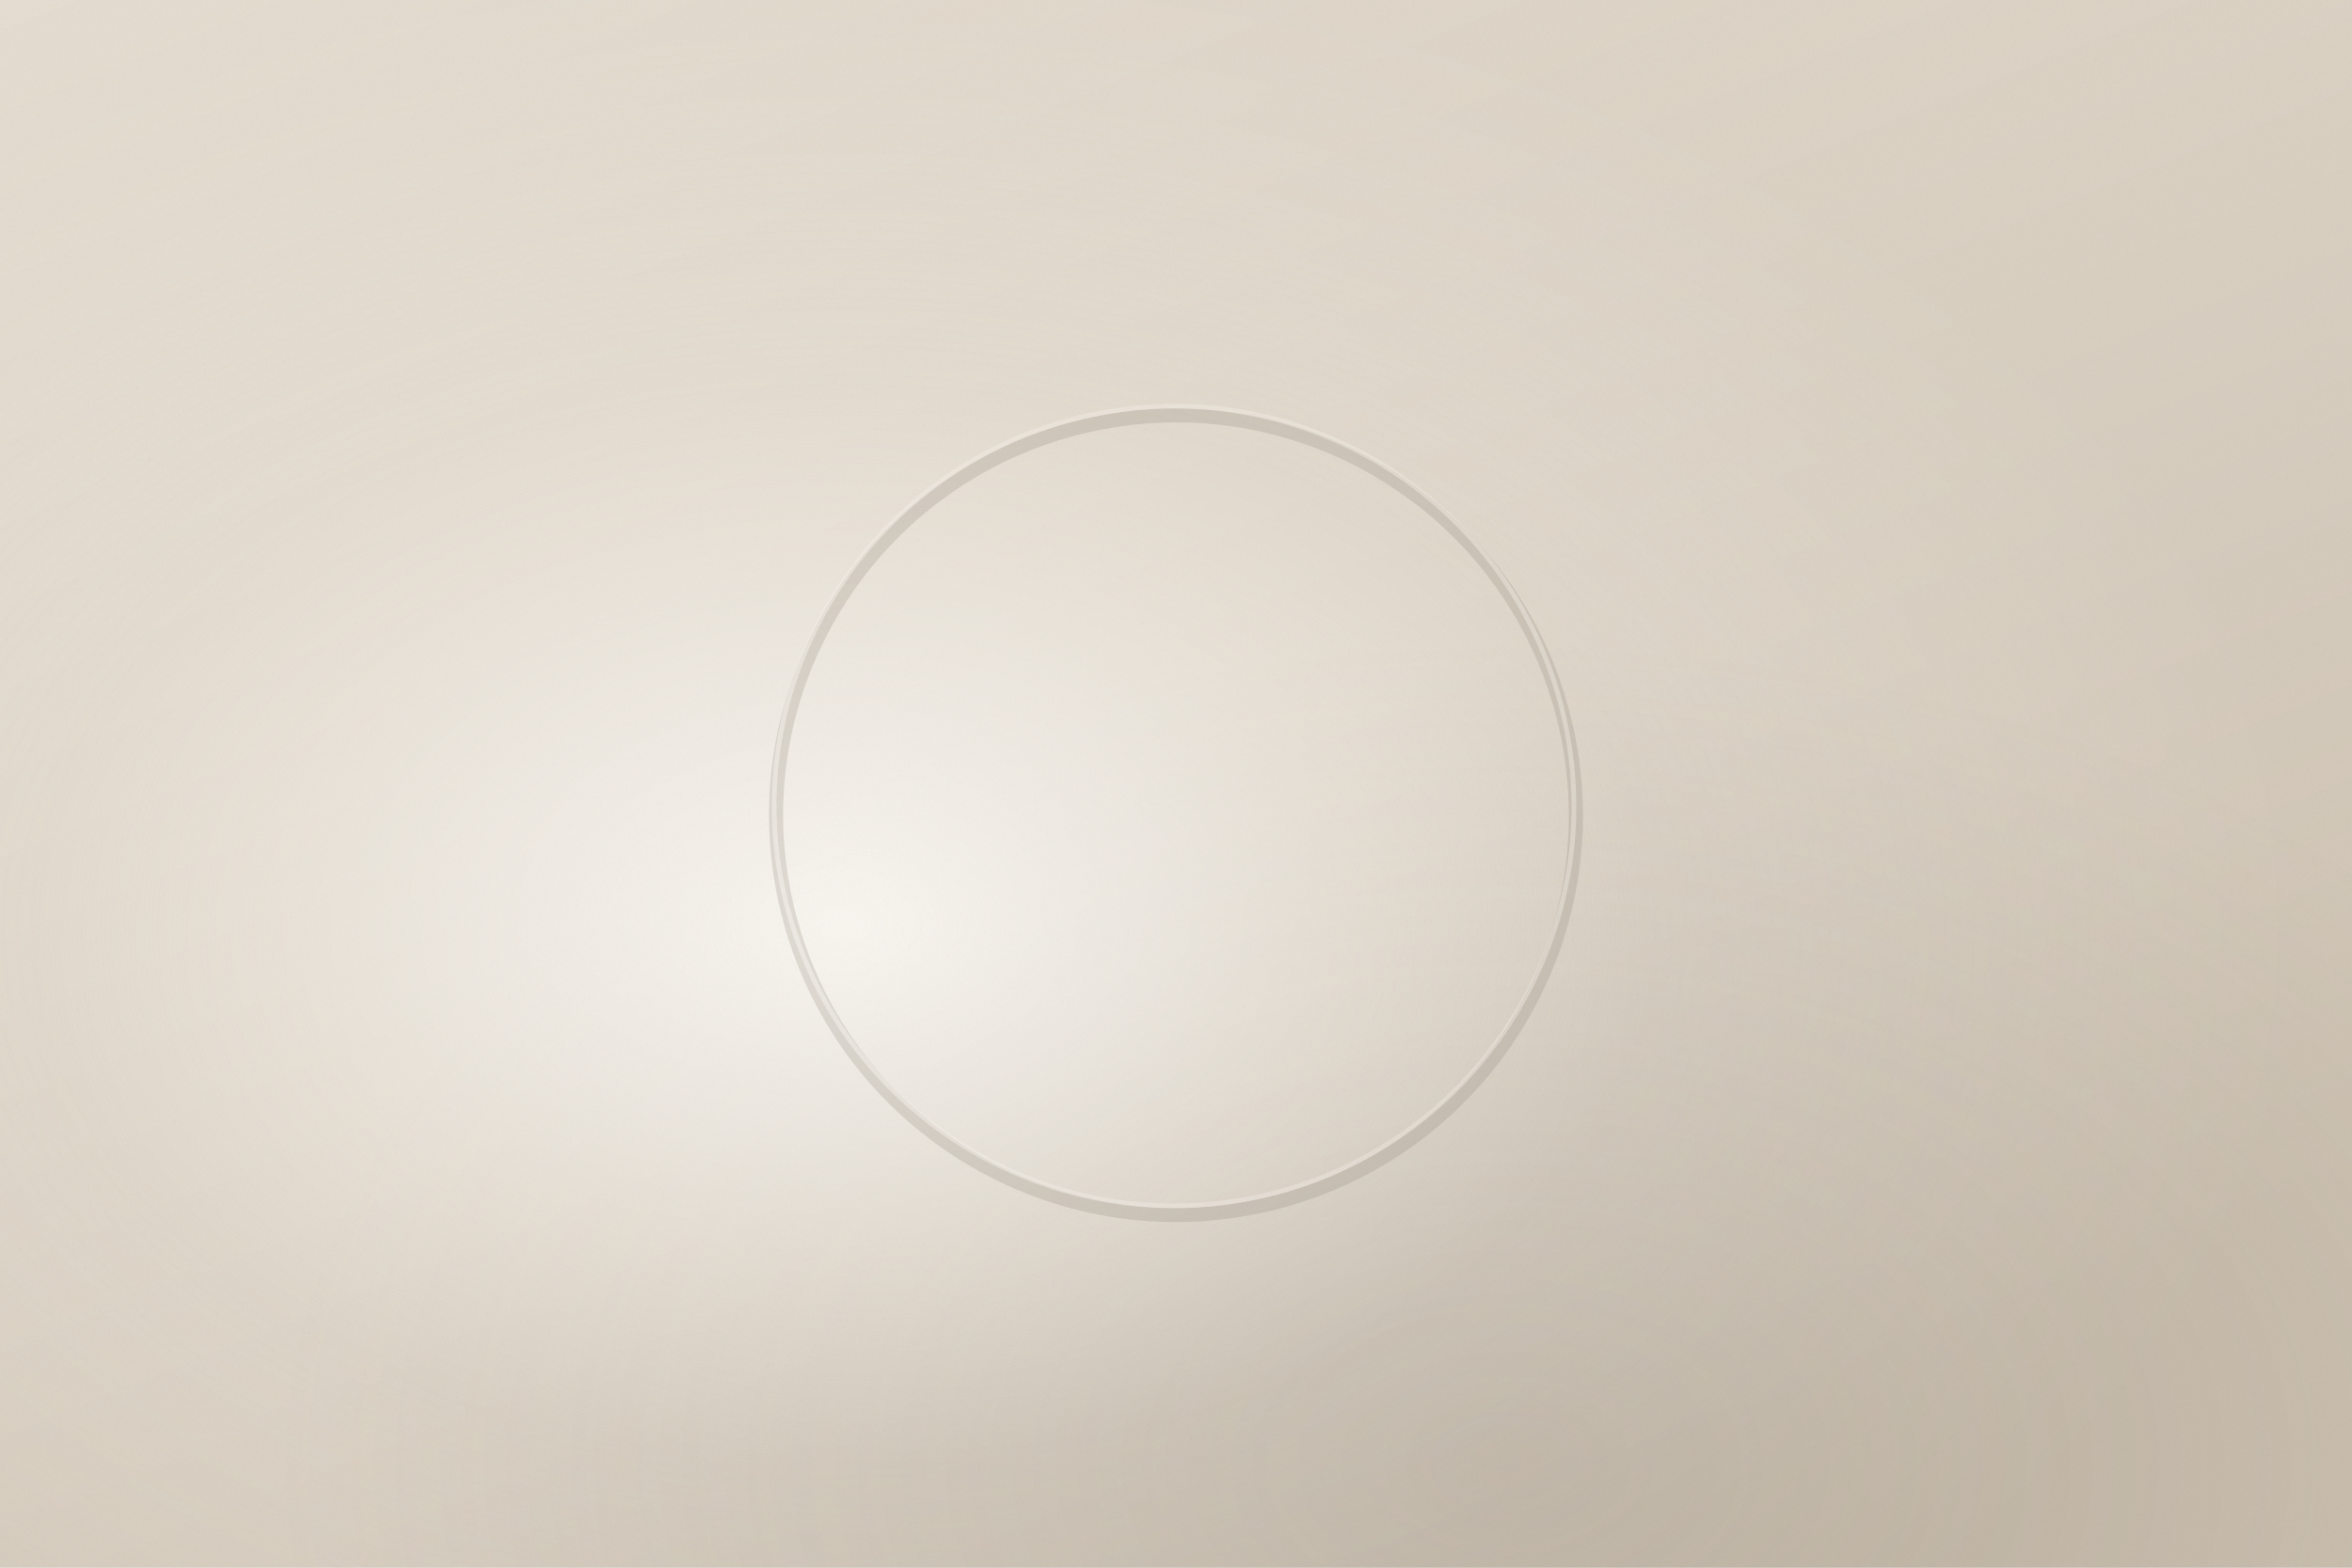
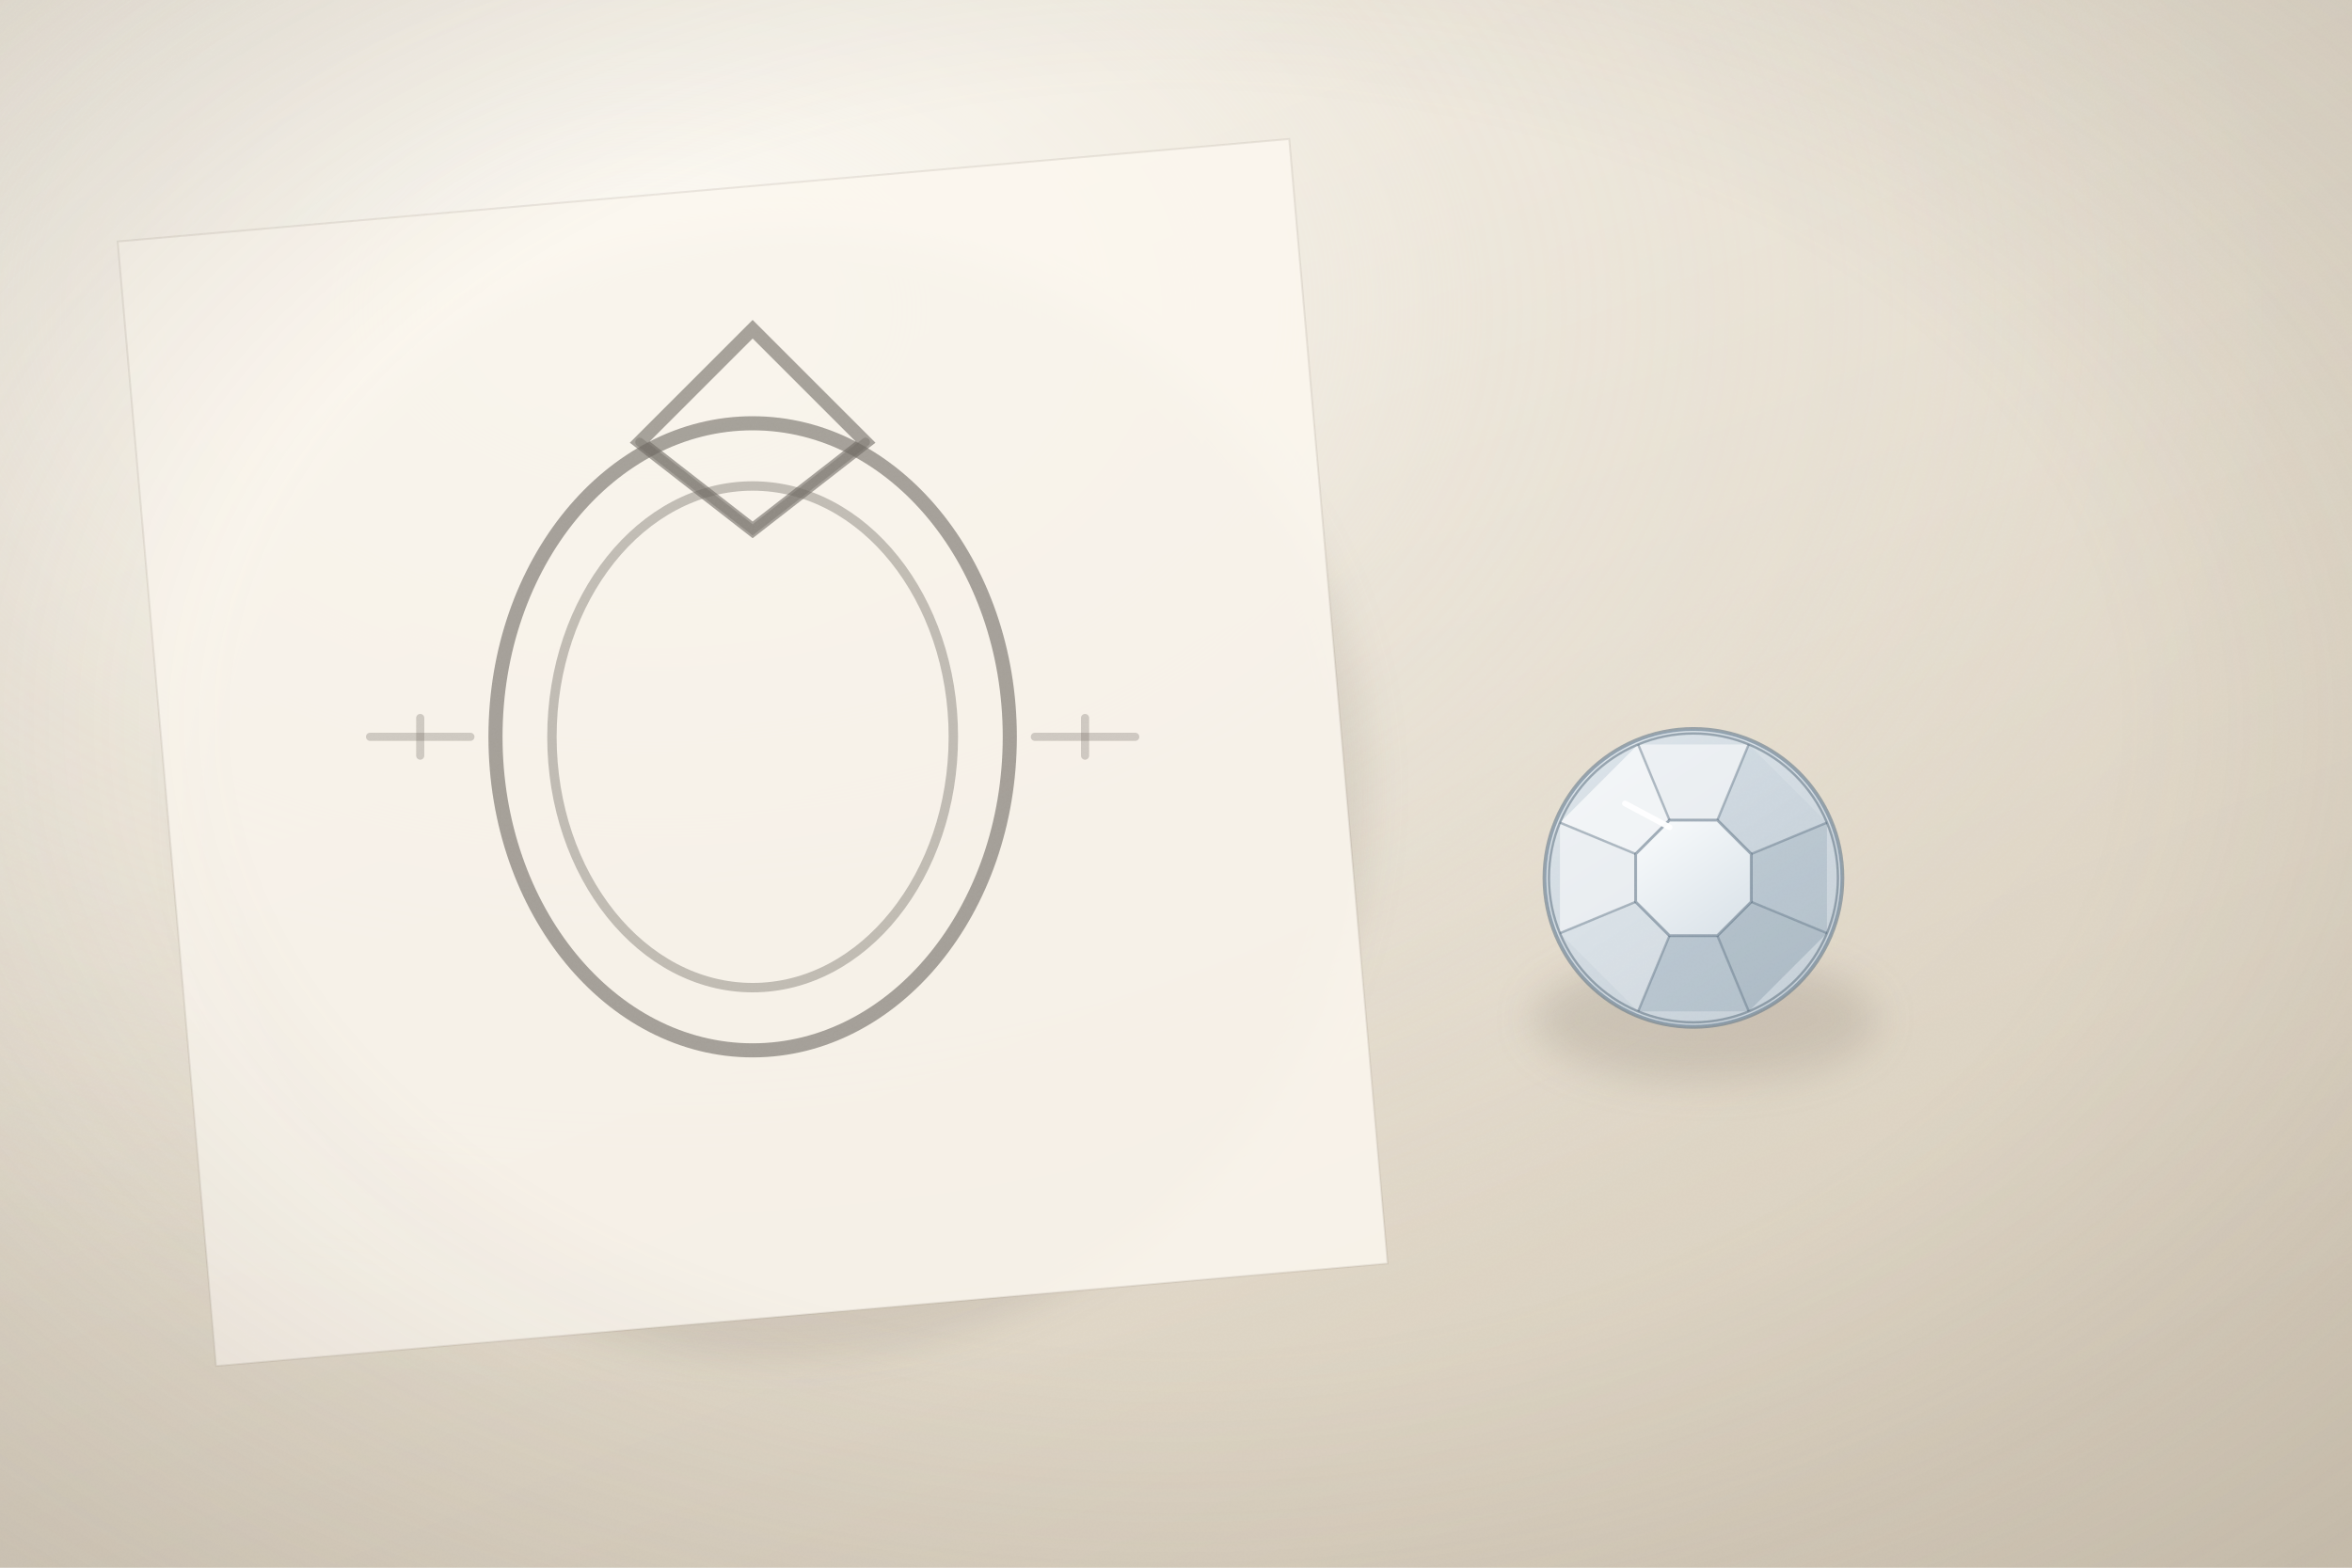
- <svg xmlns="http://www.w3.org/2000/svg" width="900" height="600" viewBox="0 0 900 600" role="img">
+ <svg xmlns="http://www.w3.org/2000/svg" width="1200" height="800" viewBox="0 0 1200 800" role="img">
  <defs>
-     <linearGradient id="g" x1="0" y1="0" x2="0.6" y2="1">
-       <stop offset="0" stop-color="#E4DCD0" />
-       <stop offset="1" stop-color="#CDC2B2" />
+     <linearGradient id="ground" x1="0.1" y1="0" x2="0.7" y2="1">
+       <stop offset="0" stop-color="#EFE9DD" />
+       <stop offset="1" stop-color="#D9CFBE" />
    </linearGradient>
-     <radialGradient id="l" cx="36%" cy="59%" r="62%">
-       <stop offset="0" stop-color="#FFFDF9" stop-opacity="0.85" />
-       <stop offset="0.55" stop-color="#FFFDF9" stop-opacity="0.18" />
-       <stop offset="1" stop-color="#FFFDF9" stop-opacity="0" />
+     <radialGradient id="window" cx="28%" cy="20%" r="70%">
+       <stop offset="0" stop-color="#FFFDF8" stop-opacity="0.9" />
+       <stop offset="0.5" stop-color="#FFFDF8" stop-opacity="0.22" />
+       <stop offset="1" stop-color="#FFFDF8" stop-opacity="0" />
    </radialGradient>
-     <radialGradient id="s" cx="64%" cy="93%" r="52%">
-       <stop offset="0" stop-color="#6E6355" stop-opacity="0.22" />
-       <stop offset="1" stop-color="#6E6355" stop-opacity="0" />
+     <radialGradient id="vignette" cx="50%" cy="46%" r="72%">
+       <stop offset="0.55" stop-color="#6E6353" stop-opacity="0" />
+       <stop offset="1" stop-color="#6E6353" stop-opacity="0.2" />
    </radialGradient>
-     <filter id="n">
-       <feTurbulence type="fractalNoise" baseFrequency="0.85" numOctaves="2" stitchTiles="stitch" />
+     <linearGradient id="m-gold" x1="0.12" y1="0" x2="0.88" y2="1">
+       <stop offset="0" stop-color="#F0E3C0" />
+       <stop offset="0.26" stop-color="#C9AA6C" />
+       <stop offset="0.55" stop-color="#96793E" />
+       <stop offset="0.78" stop-color="#C9AA6C" />
+       <stop offset="1" stop-color="#6E5827" />
+     </linearGradient>
+     <linearGradient id="m-rose" x1="0.12" y1="0" x2="0.88" y2="1">
+       <stop offset="0" stop-color="#F0D5C6" />
+       <stop offset="0.26" stop-color="#C99C89" />
+       <stop offset="0.55" stop-color="#966B58" />
+       <stop offset="0.78" stop-color="#C99C89" />
+       <stop offset="1" stop-color="#6E4C3C" />
+     </linearGradient>
+     <linearGradient id="m-platinum" x1="0.12" y1="0" x2="0.88" y2="1">
+       <stop offset="0" stop-color="#F6F7F9" />
+       <stop offset="0.26" stop-color="#C6C9CD" />
+       <stop offset="0.55" stop-color="#93969B" />
+       <stop offset="0.78" stop-color="#C6C9CD" />
+       <stop offset="1" stop-color="#6F7276" />
+     </linearGradient>
+     <linearGradient id="m-white" x1="0.12" y1="0" x2="0.88" y2="1">
+       <stop offset="0" stop-color="#F7F8FA" />
+       <stop offset="0.26" stop-color="#CBCDD1" />
+       <stop offset="0.55" stop-color="#989BA0" />
+       <stop offset="0.78" stop-color="#CBCDD1" />
+       <stop offset="1" stop-color="#74777C" />
+     </linearGradient>
+     <linearGradient id="m-graphite" x1="0.12" y1="0" x2="0.88" y2="1">
+       <stop offset="0" stop-color="#C6C4BF" />
+       <stop offset="0.26" stop-color="#8E8B85" />
+       <stop offset="0.55" stop-color="#63615C" />
+       <stop offset="0.78" stop-color="#8E8B85" />
+       <stop offset="1" stop-color="#454340" />
+     </linearGradient>
+     <linearGradient id="m-wax" x1="0.12" y1="0" x2="0.88" y2="1">
+       <stop offset="0" stop-color="#EDE4E2" />
+       <stop offset="0.26" stop-color="#CDBFBD" />
+       <stop offset="0.55" stop-color="#A2938F" />
+       <stop offset="0.78" stop-color="#CDBFBD" />
+       <stop offset="1" stop-color="#7E716D" />
+     </linearGradient>
+     <linearGradient id="stone-cool" x1="0.15" y1="0" x2="0.8" y2="1">
+       <stop offset="0" stop-color="#DCE4EA" />
+       <stop offset="1" stop-color="#C6D0D8" />
+     </linearGradient>
+     <linearGradient id="table-cool" x1="0" y1="0" x2="0.7" y2="1">
+       <stop offset="0" stop-color="#FAFCFD" />
+       <stop offset="1" stop-color="#DCE4EA" />
+     </linearGradient>
+     <linearGradient id="stone-warm" x1="0.15" y1="0" x2="0.8" y2="1">
+       <stop offset="0" stop-color="#E4E1DA" />
+       <stop offset="1" stop-color="#CFCBC1" />
+     </linearGradient>
+     <linearGradient id="table-warm" x1="0" y1="0" x2="0.7" y2="1">
+       <stop offset="0" stop-color="#FDFCF9" />
+       <stop offset="1" stop-color="#E4E1DA" />
+     </linearGradient>
+     <filter id="soft" x="-60%" y="-60%" width="220%" height="220%">
+       <feGaussianBlur stdDeviation="9.6" />
+     </filter>
+     <filter id="softer" x="-60%" y="-60%" width="220%" height="220%">
+       <feGaussianBlur stdDeviation="24.96" />
+     </filter>
+     <filter id="grain">
+       <feTurbulence type="fractalNoise" baseFrequency="0.9" numOctaves="3" stitchTiles="stitch" />
      <feColorMatrix type="saturate" values="0" />
    </filter>
+     <linearGradient id="benchtop" x1="0" y1="0" x2="0.2" y2="1">
+       <stop offset="0" stop-color="#D6C4A6" />
+       <stop offset="0.5" stop-color="#C7B294" />
+       <stop offset="1" stop-color="#B29B7C" />
+     </linearGradient>
  </defs>
-   <rect width="900" height="600" fill="url(#g)" />
-   <rect width="900" height="600" fill="url(#s)" />
-   <rect width="900" height="600" fill="url(#l)" />
-   <g transform="rotate(-12 450 312)" opacity="0.5">
-     <ellipse cx="450" cy="312" rx="153" ry="153" fill="none" stroke="#8B8175" stroke-opacity="0.45" stroke-width="5.4" />
-     <ellipse cx="450" cy="312" rx="153" ry="153" fill="none" stroke="#FFFDF9" stroke-opacity="0.5" stroke-width="1.8" transform="translate(0 -3.6)" />
+   <rect width="1200" height="800" fill="url(#ground)" />
+   <rect width="1200" height="800" fill="url(#window)" />
+   <g transform="rotate(-5 384 384)">
+     <ellipse cx="396" cy="407.04" rx="300" ry="288" fill="#6B6153" opacity="0.13" filter="url(#soft)" />
+     <rect x="84" y="96" width="600" height="576" fill="#FBF7EE" opacity="0.85" />
+     <rect x="84" y="96" width="600" height="576" fill="none" stroke="#8C8271" stroke-opacity="0.16" stroke-width="1" />
  </g>
-   <rect width="900" height="600" filter="url(#n)" opacity="0.045" />
+   <g fill="none" stroke="#6E6A62" stroke-opacity="0.6" stroke-linecap="round">
+     <ellipse cx="384" cy="376" rx="131.2" ry="160" stroke-width="7.2" />
+     <ellipse cx="384" cy="376" rx="102.4" ry="128" stroke-width="4.8" stroke-opacity="0.4" />
+     <path d="M 326.4 225.6 l 57.6 -57.6 l 57.6 57.6 l -57.6 44.8 Z" stroke-width="6.72" />
+     <path d="M 326.4 225.6 l 57.6 44.8 l 57.6 -44.8" stroke-width="4.48" stroke-opacity="0.4" />
+     <path d="M 188.8 376 h 51.2 M 528 376 h 51.2" stroke-width="4.16" stroke-opacity="0.3" />
+     <path d="M 214.4 366.4 v 19.2 M 553.6 366.4 v 19.2" stroke-width="4.16" stroke-opacity="0.3" />
+   </g>
+   <ellipse cx="870" cy="520" rx="88" ry="32" fill="#6B6153" opacity="0.18" filter="url(#soft)" />
+   <g>
+     <circle cx="864" cy="448" r="76" fill="url(#stone-cool)" />
+     <polygon points="932.108,476.211 892.211,516.108 876.215,477.49 893.49,460.215" fill="#6E8798" opacity="0.300" />
+     <line x1="932.108" y1="476.211" x2="893.49" y2="460.215" stroke="#5E7284" stroke-opacity="0.45" stroke-width="1.216" />
+     <polygon points="892.211,516.108 835.789,516.108 851.785,477.49 876.215,477.49" fill="#6E8798" opacity="0.230" />
+     <line x1="892.211" y1="516.108" x2="876.215" y2="477.49" stroke="#5E7284" stroke-opacity="0.45" stroke-width="1.216" />
+     <polygon points="835.789,516.108 795.892,476.211 834.51,460.215 851.785,477.49" fill="#FFFFFF" opacity="0.160" />
+     <line x1="835.789" y1="516.108" x2="851.785" y2="477.49" stroke="#5E7284" stroke-opacity="0.45" stroke-width="1.216" />
+     <polygon points="795.892,476.211 795.892,419.789 834.51,435.785 834.51,460.215" fill="#FFFFFF" opacity="0.514" />
+     <line x1="795.892" y1="476.211" x2="834.51" y2="460.215" stroke="#5E7284" stroke-opacity="0.45" stroke-width="1.216" />
+     <polygon points="795.892,419.789 835.789,379.892 851.785,418.51 834.51,435.785" fill="#FFFFFF" opacity="0.660" />
+     <line x1="795.892" y1="419.789" x2="834.51" y2="435.785" stroke="#5E7284" stroke-opacity="0.45" stroke-width="1.216" />
+     <polygon points="835.789,379.892 892.211,379.892 876.215,418.51 851.785,418.51" fill="#FFFFFF" opacity="0.514" />
+     <line x1="835.789" y1="379.892" x2="851.785" y2="418.51" stroke="#5E7284" stroke-opacity="0.45" stroke-width="1.216" />
+     <polygon points="892.211,379.892 932.108,419.789 893.49,435.785 876.215,418.51" fill="#6E8798" opacity="0.060" />
+     <line x1="892.211" y1="379.892" x2="876.215" y2="418.51" stroke="#5E7284" stroke-opacity="0.45" stroke-width="1.216" />
+     <polygon points="932.108,419.789 932.108,476.211 893.49,460.215 893.49,435.785" fill="#6E8798" opacity="0.230" />
+     <line x1="932.108" y1="419.789" x2="893.49" y2="435.785" stroke="#5E7284" stroke-opacity="0.45" stroke-width="1.216" />
+     <polygon points="893.49,460.215 876.215,477.49 851.785,477.49 834.51,460.215 834.51,435.785 851.785,418.51 876.215,418.51 893.49,435.785" fill="url(#table-cool)" />
+     <polygon points="893.49,460.215 876.215,477.49 851.785,477.49 834.51,460.215 834.51,435.785 851.785,418.51 876.215,418.51 893.49,435.785" fill="none" stroke="#5E7284" stroke-opacity="0.55" stroke-width="1.459" />
+     <circle cx="864" cy="448" r="73.72" fill="none" stroke="#526676" stroke-opacity="0.5" stroke-width="1.216" />
+     <circle cx="864" cy="448" r="76" fill="none" stroke="#63788A" stroke-opacity="0.6" stroke-width="1.946" />
+     <path d="M 829.04 410 l 22.8 12.16" stroke="#FFFFFF" stroke-opacity="0.95" stroke-width="2.918" stroke-linecap="round" />
+   </g>
+   <rect width="1200" height="800" fill="url(#vignette)" />
+   <rect width="1200" height="800" filter="url(#grain)" opacity="0.05" style="mix-blend-mode:overlay" />
</svg>
